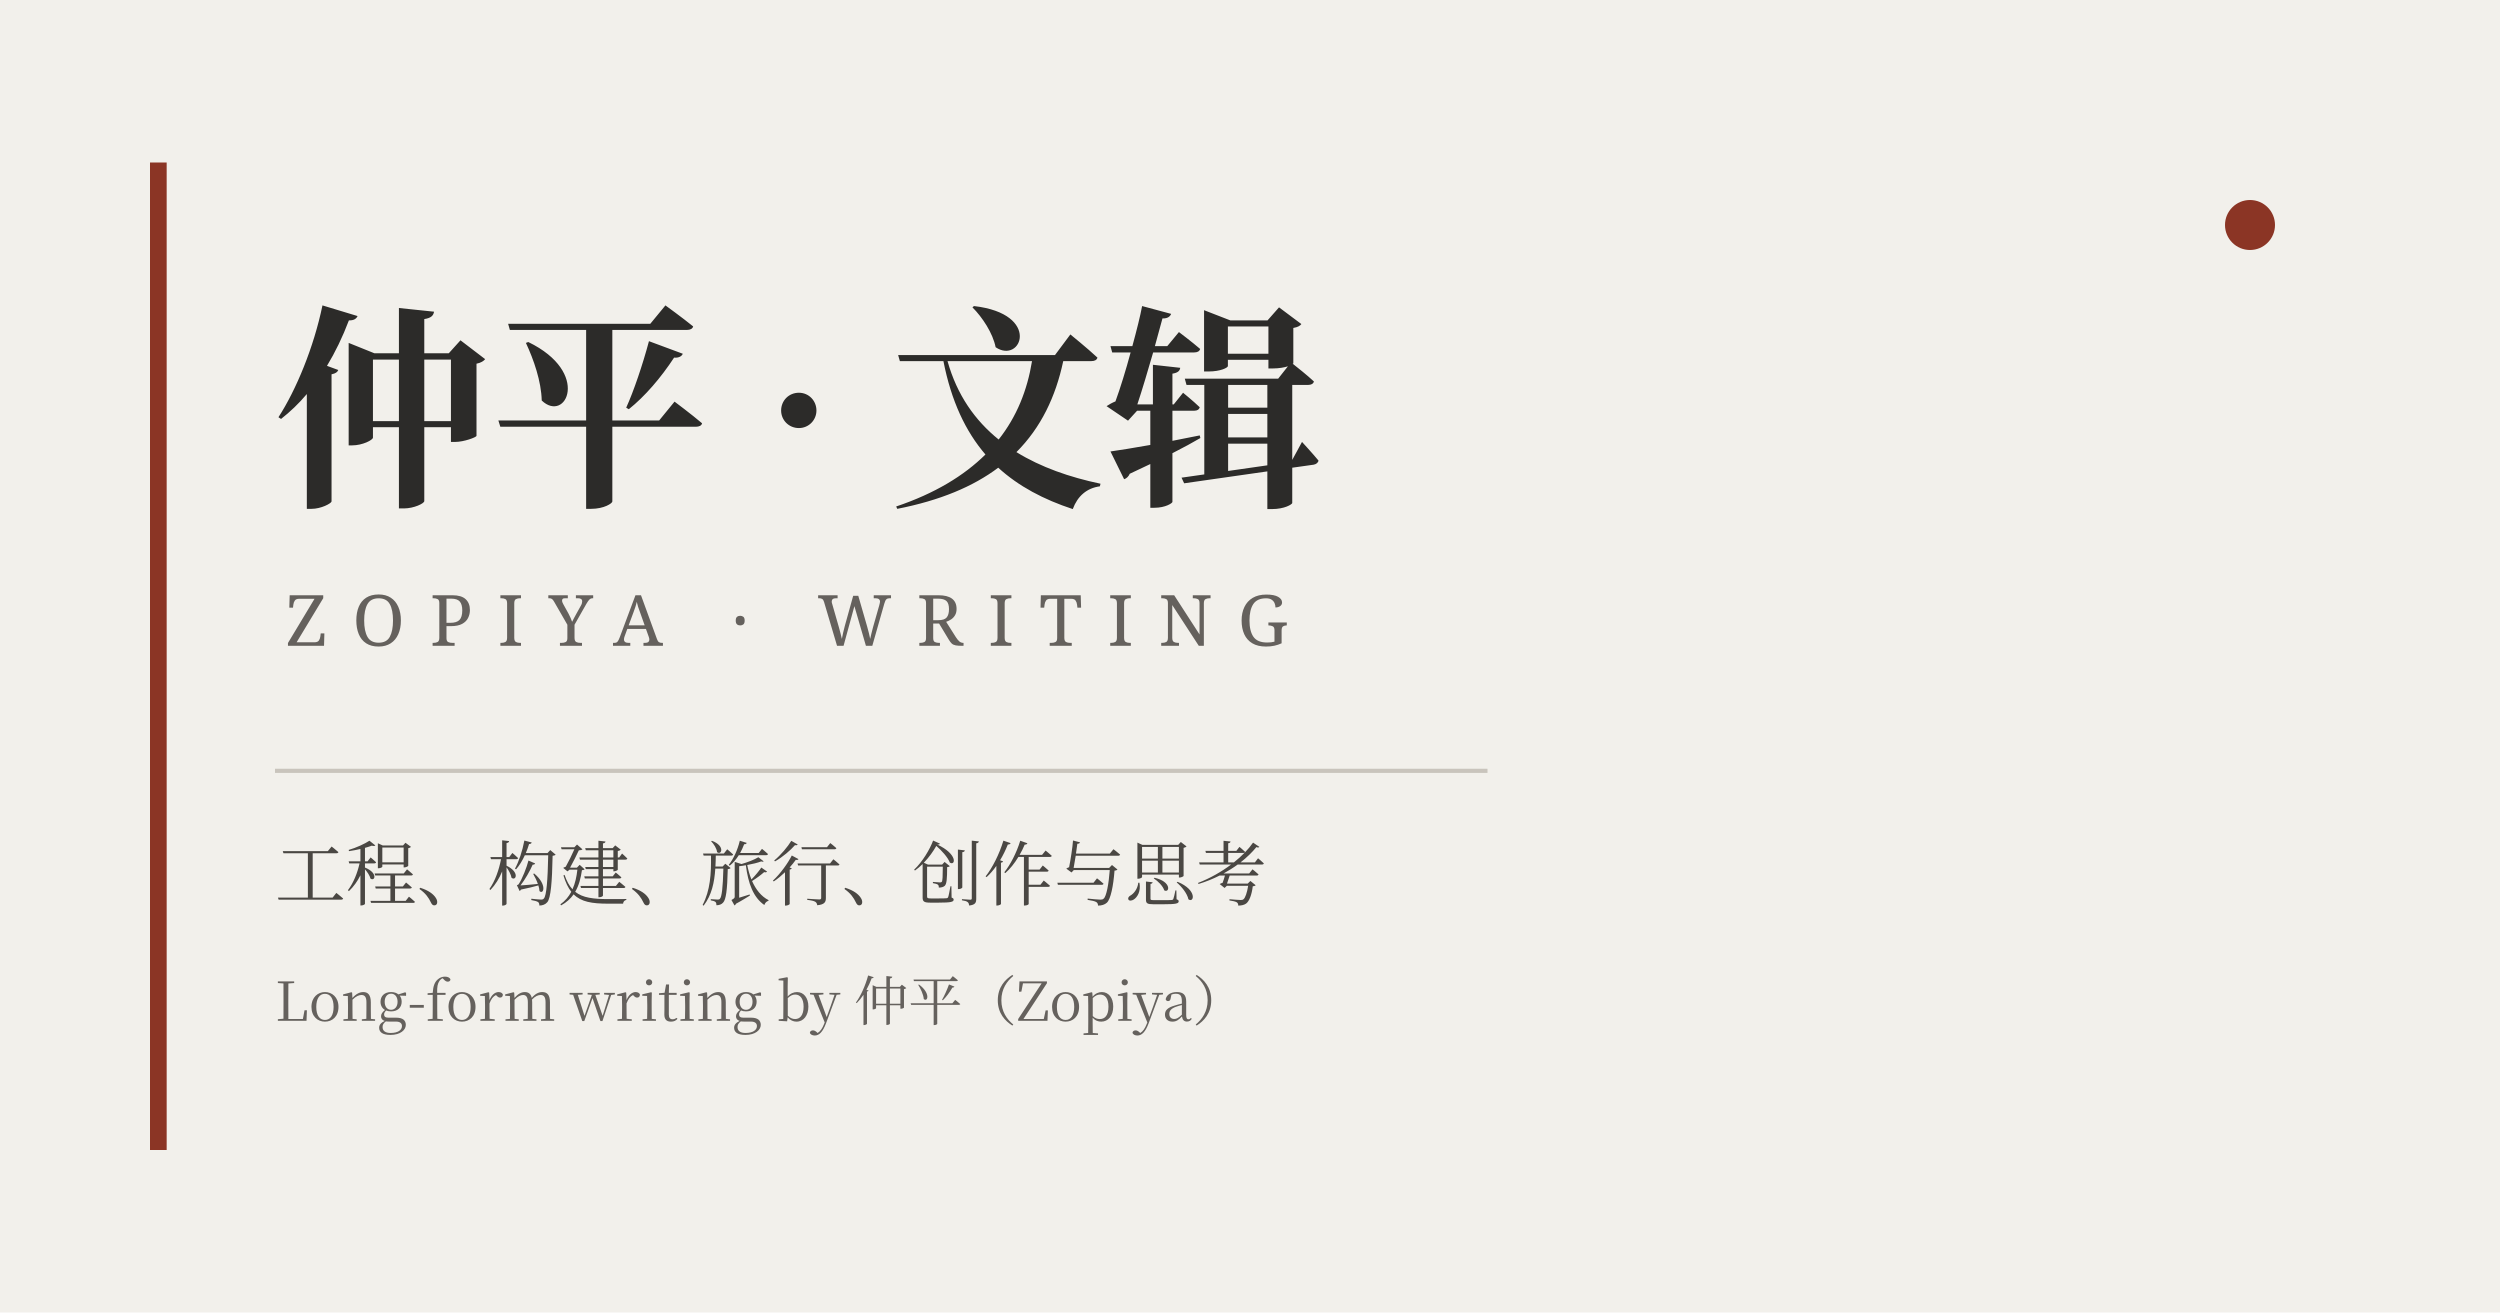
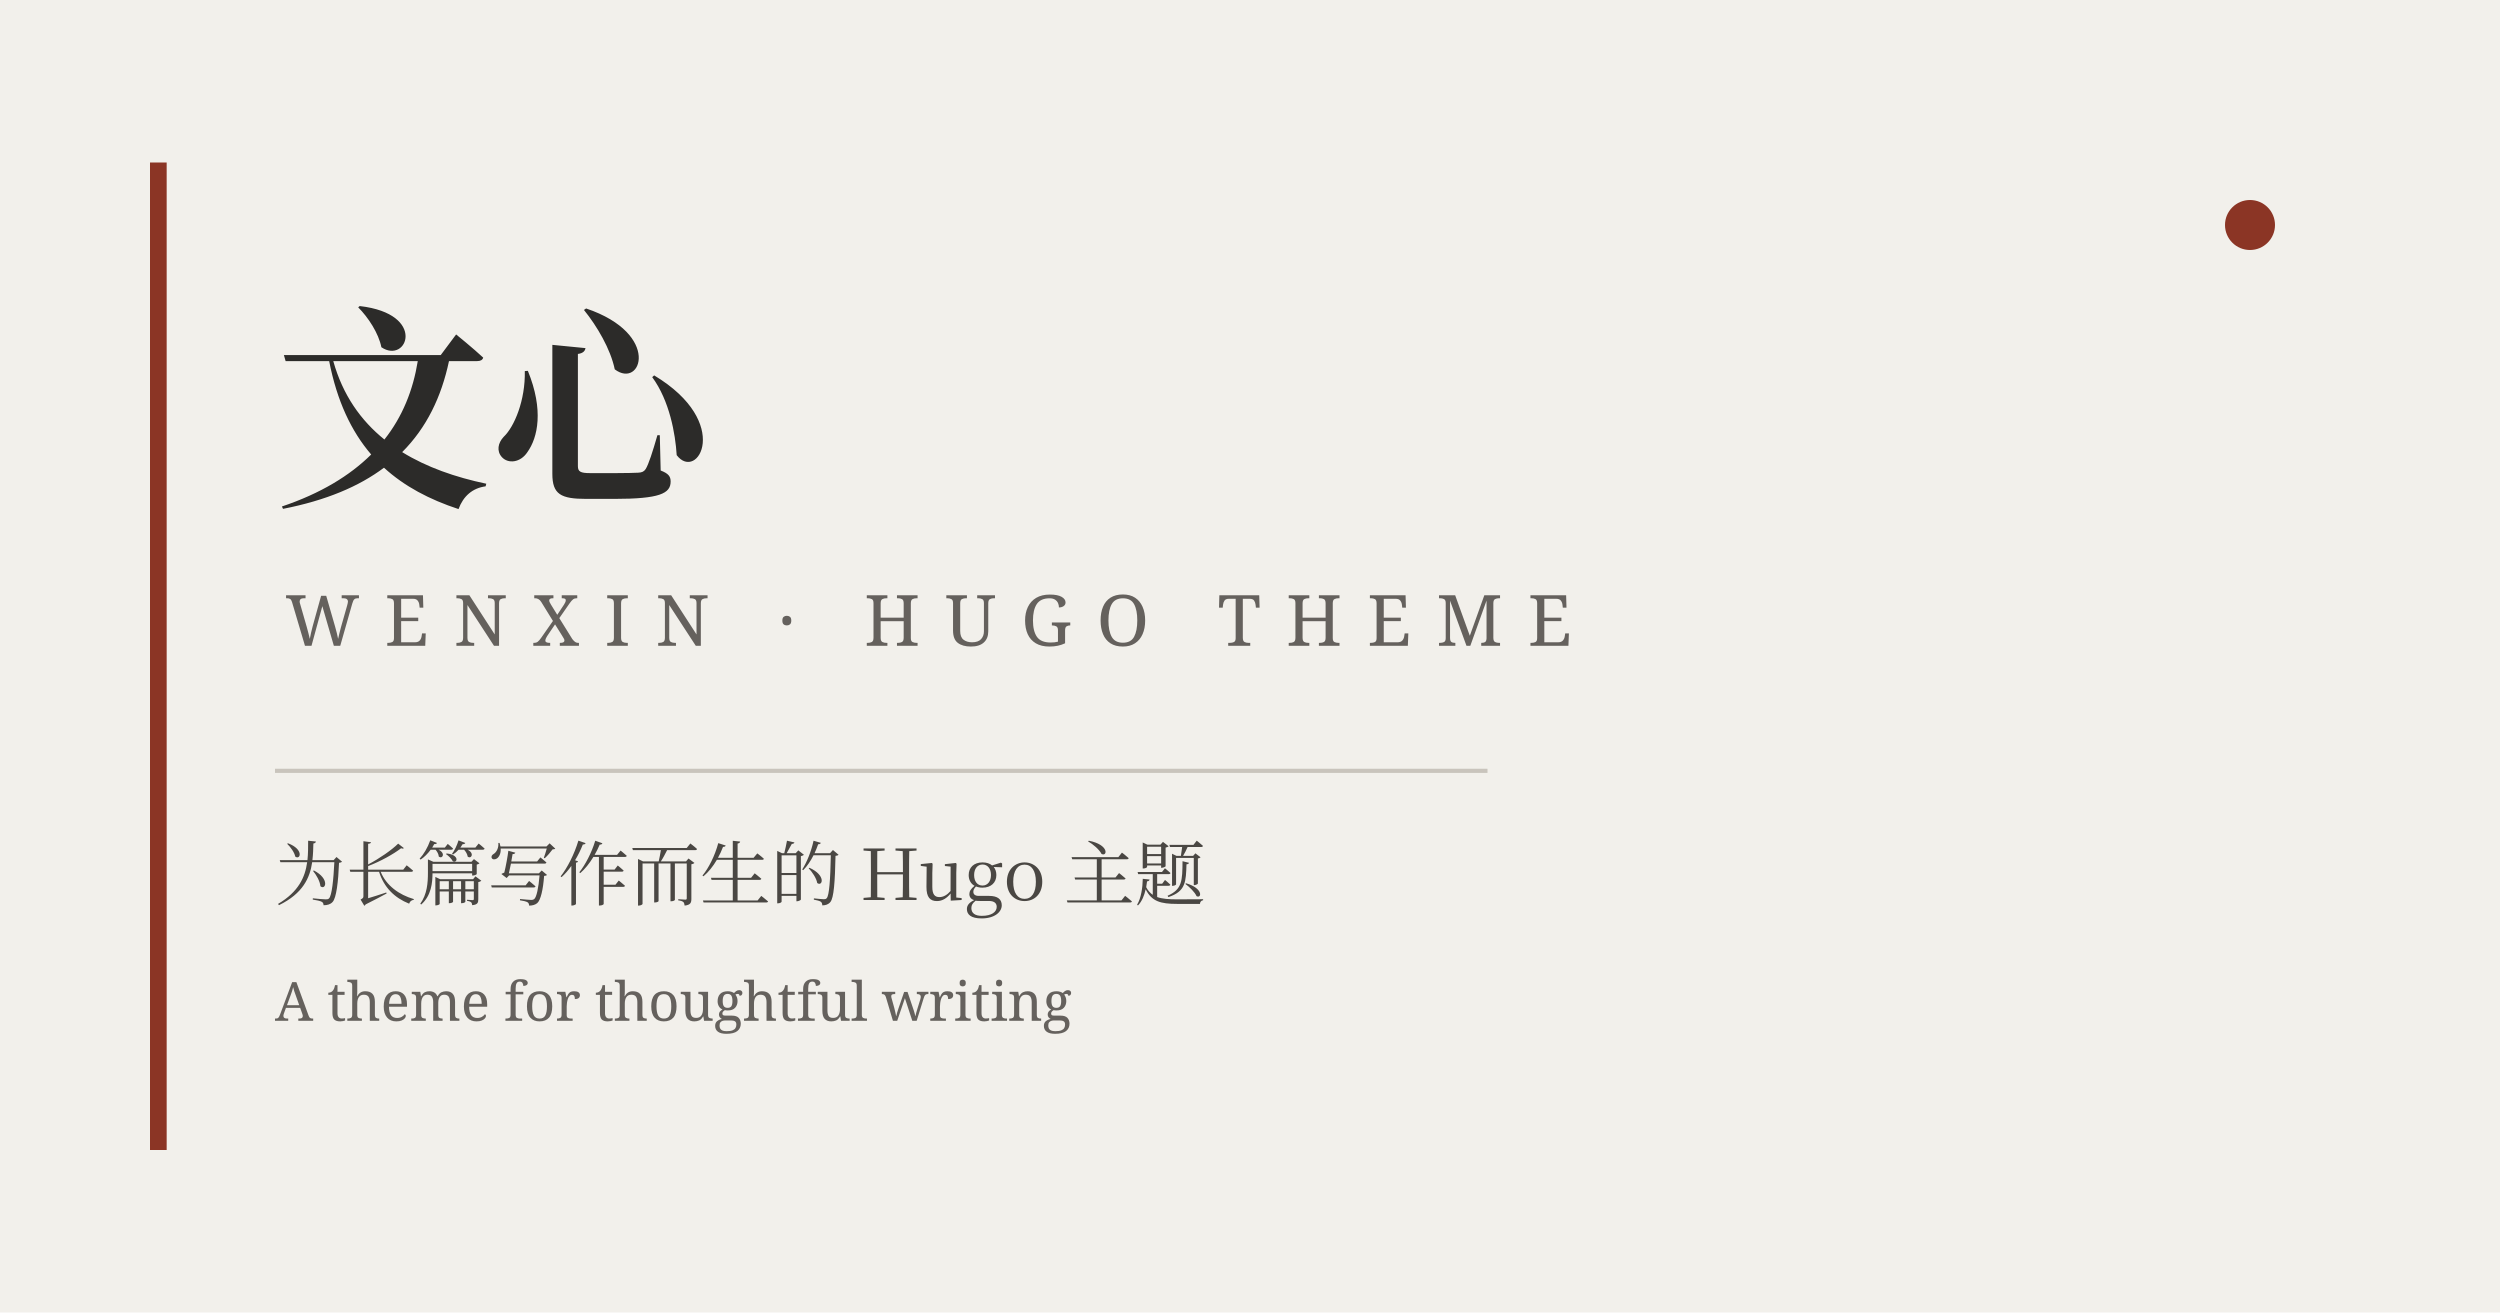
<svg xmlns="http://www.w3.org/2000/svg" width="1200" height="630" viewBox="0 0 1200 630" role="img" aria-labelledby="title desc">
  <rect width="1200" height="630" fill="#F2F0EB" />
  <rect x="72" y="78" width="8" height="474" fill="#8B3525" />
  <circle cx="1080" cy="108" r="12" fill="#8B3525" />
-   <text x="132" y="235" fill="#2C2B29" font-family="STSong, Songti SC, Noto Serif CJK SC, serif" font-size="104" font-weight="600">仲平 · 文辑</text>
-   <text x="137" y="310" fill="#65615D" font-family="Georgia, serif" font-size="34" letter-spacing="12">ZOPIYA · WRITING</text>
+   <text x="132" y="235" fill="#2C2B29" font-family="STSong, Songti SC, Noto Serif CJK SC, serif" font-size="104" font-weight="600">文心</text>
+   <text x="137" y="310" fill="#65615D" font-family="Georgia, serif" font-size="34" letter-spacing="12">WENXIN · HUGO THEME</text>
  <line x1="132" y1="370" x2="714" y2="370" stroke="#C9C4BC" stroke-width="2" />
-   <text x="132" y="432" fill="#4A4743" font-family="STSong, Songti SC, Noto Serif CJK SC, serif" font-size="34">工程、构建、旅行、创作与思考</text>
-   <text x="132" y="490" fill="#65615D" font-family="STSong, Songti SC, Noto Serif CJK SC, serif" font-size="26">Long-form writing by 仲平（Zopiya）</text>
+   <text x="132" y="432" fill="#4A4743" font-family="STSong, Songti SC, Noto Serif CJK SC, serif" font-size="34">为长篇写作而生的 Hugo 主题</text>
+   <text x="132" y="490" fill="#65615D" font-family="Georgia, serif" font-size="26">A theme for thoughtful writing</text>
</svg>
